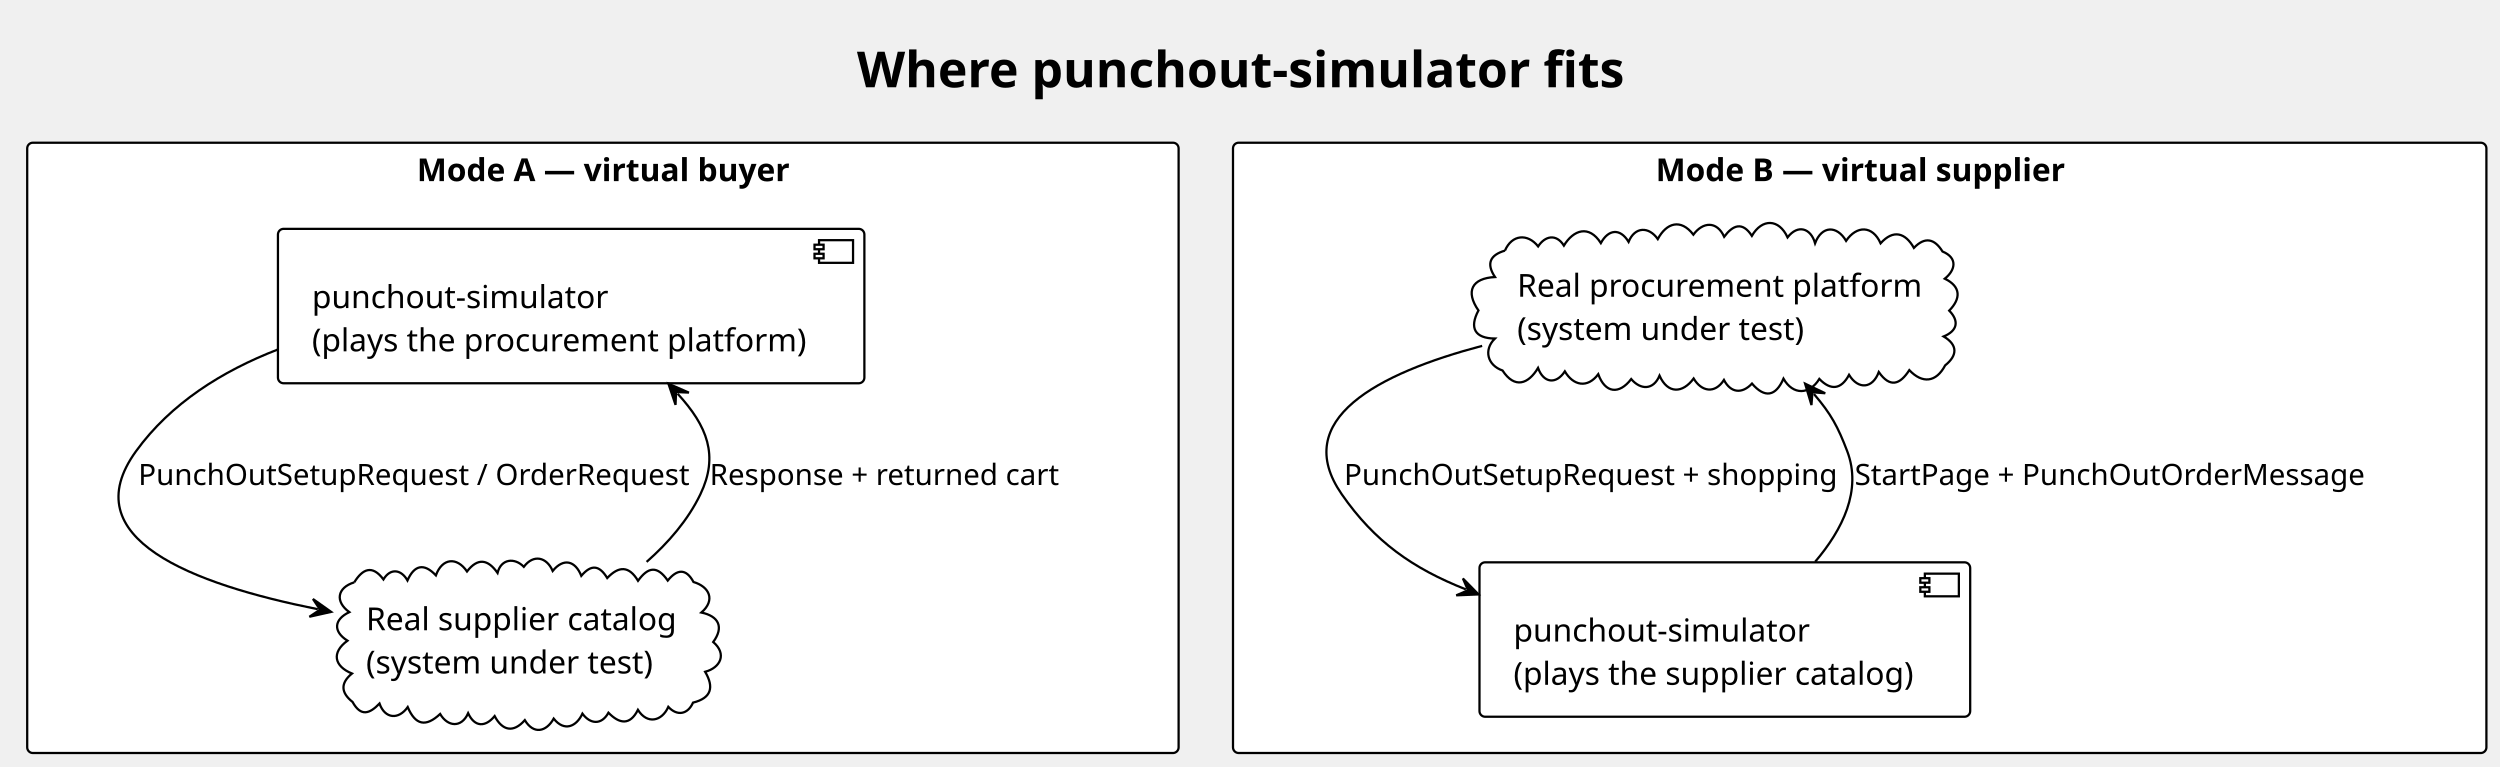
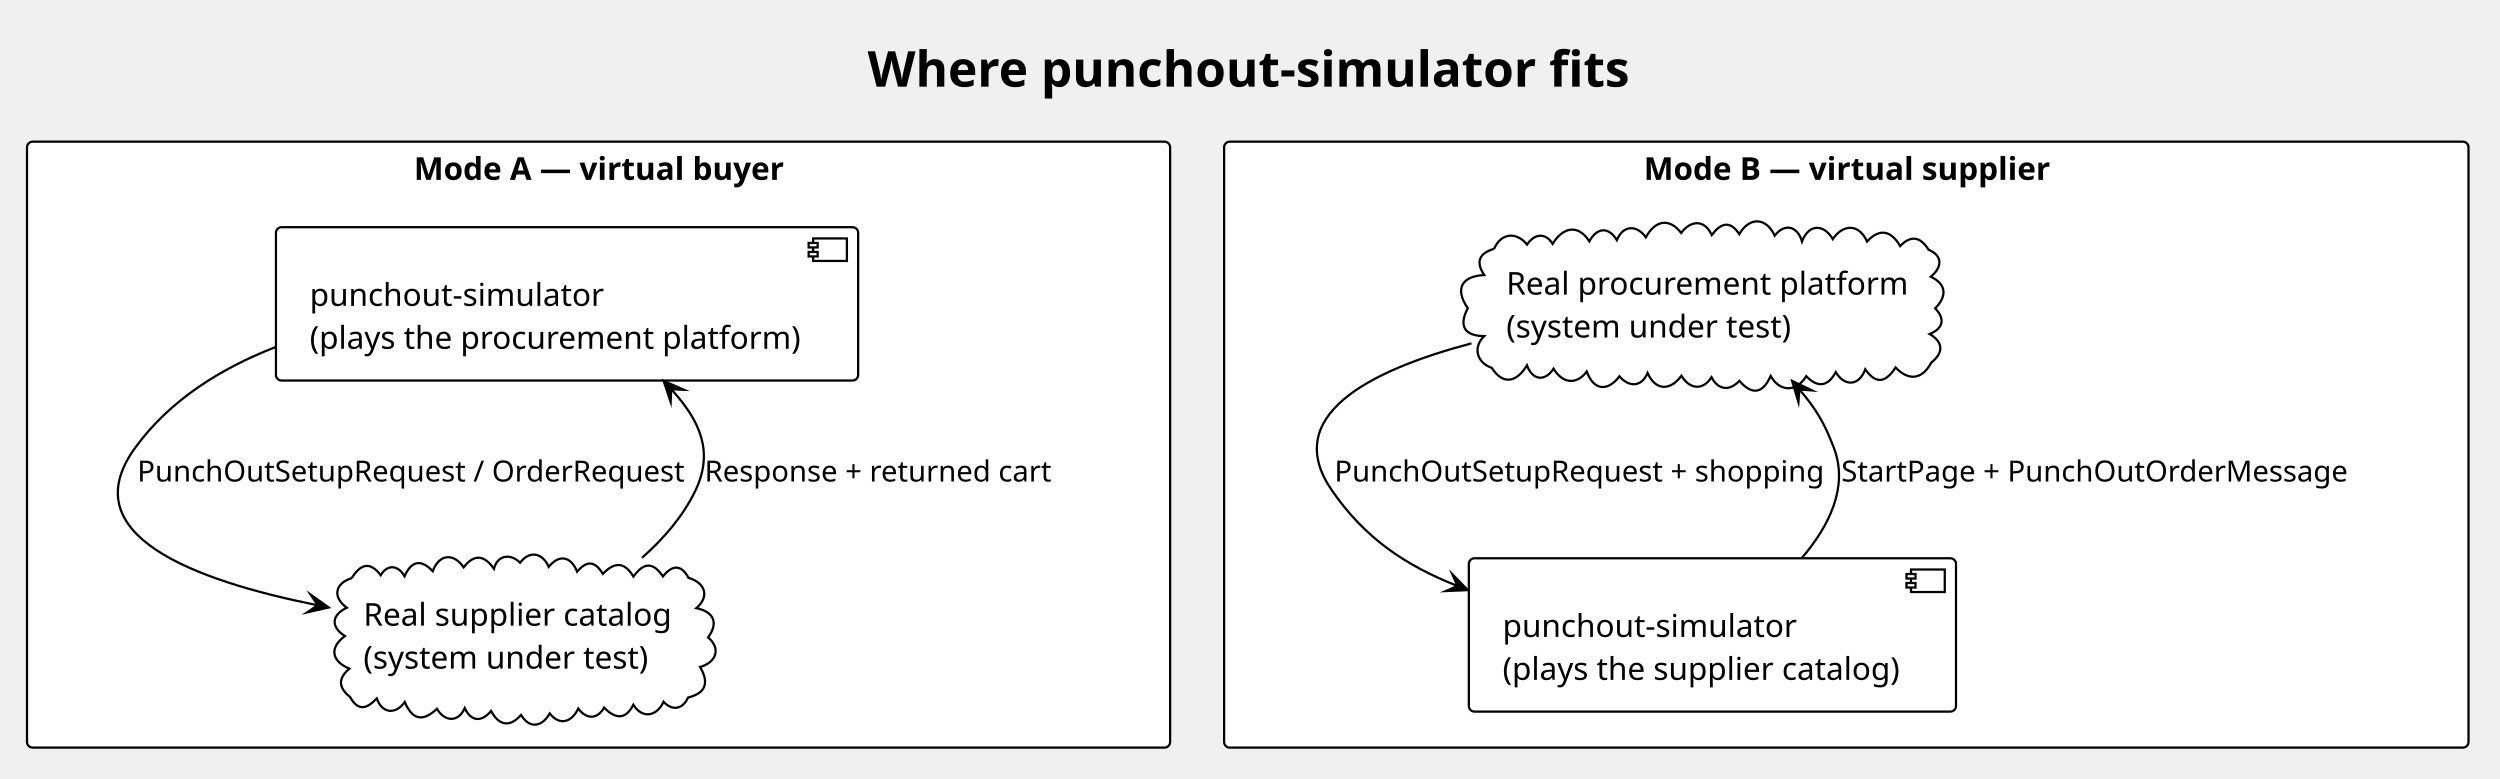
- <svg xmlns="http://www.w3.org/2000/svg" contentStyleType="text/css" data-diagram-type="DESCRIPTION" preserveAspectRatio="xMidYMid meet" version="1.1" viewBox="0 0 1103 338" zoomAndPan="magnify" width="1103" height="338">
+ <svg xmlns="http://www.w3.org/2000/svg" version="1.1" data-diagram-type="DESCRIPTION" viewBox="0 0 1111 346" zoomAndPan="magnify" preserveAspectRatio="xMidYMid meet" contentStyleType="text/css" width="1111" height="346">
  <defs />
-   <g>
+   <g font-family="sans-serif" lengthAdjust="spacing">
    <g class="title" data-source-line="2">
-       <text fill="#000000" font-family="Verdana" font-size="22" font-weight="bold" lengthAdjust="spacing" textLength="337.833" x="378.083" y="38.518">Where punchout-simulator fits</text>
+       <text x="385.583" y="38.518" fill="#000" font-size="22" textLength="337.833" font-weight="700" font-family="Verdana">Where punchout-simulator fits</text>
    </g>
-     <g class="cluster" data-qualified-name="A" data-source-line="4" id="ent0002">
-       <rect fill="#FFFFFF" height="269.27" rx="2.5" ry="2.5" style="stroke:#000000;stroke-width:1;" width="508" x="12" y="62.964" />
-       <text fill="#000000" font-family="Verdana" font-size="14" font-weight="bold" lengthAdjust="spacing" textLength="164.135" x="183.932" y="79.93">Mode A — virtual buyer</text>
+     <g class="cluster" data-qualified-name="A" id="ent0001" data-source-line="4">
+       <rect x="12" y="62.964" width="508" height="269.27" fill="#FFF" style="stroke:#000;stroke-width:1;" rx="2.5" ry="2.5" />
+       <text x="183.932" y="79.93" fill="#000" font-size="14" textLength="164.135" font-weight="700" font-family="Verdana">Mode A — virtual buyer</text>
    </g>
-     <g class="cluster" data-qualified-name="B" data-source-line="11" id="ent0008">
-       <rect fill="#FFFFFF" height="269.27" rx="2.5" ry="2.5" style="stroke:#000000;stroke-width:1;" width="553" x="544" y="62.964" />
-       <text fill="#000000" font-family="Verdana" font-size="14" font-weight="bold" lengthAdjust="spacing" textLength="179.997" x="730.501" y="79.93">Mode B — virtual supplier</text>
+     <g class="cluster" data-qualified-name="B" id="ent0007" data-source-line="11">
+       <rect x="544" y="62.964" width="553" height="269.27" fill="#FFF" style="stroke:#000;stroke-width:1;" rx="2.5" ry="2.5" />
+       <text x="730.501" y="79.93" fill="#000" font-size="14" textLength="179.997" font-weight="700" font-family="Verdana">Mode B — virtual supplier</text>
    </g>
-     <g class="entity" data-qualified-name="A.SimA" data-source-line="5" id="ent0003">
-       <rect fill="#FFFFFF" height="68.136" rx="2.5" ry="2.5" style="stroke:#000000;stroke-width:1;" width="258.735" x="122.63" y="100.964" />
-       <rect fill="#FFFFFF" height="10" style="stroke:#000000;stroke-width:1;" width="15" x="361.365" y="105.964" />
-       <rect fill="#FFFFFF" height="2" style="stroke:#000000;stroke-width:1;" width="4" x="359.365" y="107.964" />
-       <rect fill="#FFFFFF" height="2" style="stroke:#000000;stroke-width:1;" width="4" x="359.365" y="111.964" />
-       <text fill="#000000" font-family="Verdana" font-size="14" lengthAdjust="spacing" textLength="130.802" x="137.63" y="135.93">punchout-simulator</text>
-       <text fill="#000000" font-family="Verdana" font-size="14" lengthAdjust="spacing" textLength="218.735" x="137.63" y="154.998">(plays the procurement platform)</text>
+     <g class="entity" data-qualified-name="A.SimA" id="ent0002" data-source-line="5">
+       <rect x="122.63" y="100.964" width="258.735" height="68.136" fill="#FFF" style="stroke:#000;stroke-width:1;" rx="2.5" ry="2.5" />
+       <rect x="361.365" y="105.964" width="15" height="10" fill="#FFF" style="stroke:#000;stroke-width:1;" />
+       <rect x="359.365" y="107.964" width="4" height="2" fill="#FFF" style="stroke:#000;stroke-width:1;" />
+       <rect x="359.365" y="111.964" width="4" height="2" fill="#FFF" style="stroke:#000;stroke-width:1;" />
+       <text x="137.63" y="135.93" fill="#000" font-size="14" textLength="130.801" font-family="Verdana">punchout-simulator</text>
+       <text x="137.63" y="154.998" fill="#000" font-size="14" textLength="218.735" font-family="Verdana">(plays the procurement platform)</text>
    </g>
-     <g class="entity" data-qualified-name="A.RealSup" data-source-line="6" id="ent0004">
-       <path d="M156.295,256.931 C159.979,250.994 164.219,249.007 169.168,255.635 C172.321,250.443 177.047,251.246 179.774,256.086 C182.835,249.25 187.033,248.297 192.31,253.842 C195.085,246.251 201.494,245.501 206.045,252.125 C210.84,245.921 215.296,246.756 219.51,252.766 C221.113,246.448 227.075,245.917 231.11,250.074 C235.438,244.328 241.218,245.812 243.846,251.903 C248.665,246.005 253.797,247.38 256.473,254.054 C260.883,248.875 264.422,249.312 267.91,255.023 C273.014,249.672 277.466,249.537 281.496,256.234 C286.039,249.99 289.978,249.501 294.611,256.143 C298.622,251.185 302.593,250.512 305.975,256.78 C312.964,258.839 315.799,264.743 309.457,270.249 C317.081,271.874 319.507,276.63 314.677,283.253 C320.85,288.565 317.849,294.584 311.116,296.399 C315.112,303.222 313.917,307.962 305.763,310.004 C303.452,315.224 298.791,316.078 294.864,311.873 C292.016,318.259 285.579,319.741 281.454,313.197 C277.849,320.306 273.215,319.298 268.451,314.458 C265.361,320.013 260.432,319.55 256.969,314.876 C254.288,320.623 248.98,322.959 244.291,317.063 C241.019,322.9 235.465,324.213 231.549,317.729 C226.49,323.484 221.656,322.427 218.24,315.943 C214.133,320.915 209.448,320.898 206.542,314.687 C203.557,321.33 197.493,320.665 194.19,315.007 C187.823,320.941 183.3,319.966 179.886,311.974 C175.884,317.615 169.871,317.247 167.435,310.411 C163.05,314.936 159.248,316.366 155.539,309.692 C150.399,305.628 150.096,301.439 155.281,297.163 C147.462,293.946 146.084,287.945 153.296,282.67 C146.821,278.57 147.324,273.315 154.108,270.07 C147.7,265.388 148.734,259.288 156.295,256.931" fill="#FFFFFF" style="stroke:#000000;stroke-width:1;" />
-       <text fill="#000000" font-family="Verdana" font-size="14" lengthAdjust="spacing" textLength="137.004" x="161.5" y="278.06">Real supplier catalog</text>
-       <text fill="#000000" font-family="Verdana" font-size="14" lengthAdjust="spacing" textLength="126.573" x="161.5" y="297.128">(system under test)</text>
+     <g class="entity" data-qualified-name="A.RealSup" id="ent0003" data-source-line="6">
+       <path d="M156.295,256.931 C159.979,250.994 164.219,249.007 169.168,255.635 C172.321,250.443 177.047,251.246 179.774,256.086 C182.835,249.25 187.033,248.297 192.31,253.842 C195.085,246.251 201.494,245.501 206.045,252.125 C210.84,245.92 215.296,246.756 219.51,252.766 C221.114,246.448 227.075,245.917 231.11,250.074 C235.438,244.328 241.218,245.812 243.846,251.903 C248.665,246.005 253.797,247.38 256.473,254.054 C260.883,248.875 264.422,249.312 267.91,255.023 C273.014,249.672 277.466,249.537 281.496,256.234 C286.039,249.99 289.978,249.501 294.611,256.143 C298.622,251.185 302.593,250.512 305.975,256.78 C312.964,258.839 315.799,264.743 309.457,270.249 C317.081,271.874 319.507,276.63 314.677,283.254 C320.85,288.565 317.849,294.584 311.116,296.399 C315.112,303.222 313.917,307.962 305.763,310.004 C303.453,315.224 298.791,316.078 294.864,311.872 C292.016,318.259 285.579,319.741 281.454,313.197 C277.849,320.306 273.215,319.298 268.451,314.458 C265.361,320.013 260.432,319.55 256.969,314.876 C254.288,320.623 248.98,322.959 244.291,317.063 C241.019,322.9 235.465,324.213 231.549,317.729 C226.49,323.484 221.656,322.427 218.24,315.943 C214.133,320.915 209.448,320.898 206.542,314.687 C203.557,321.33 197.493,320.665 194.19,315.007 C187.823,320.941 183.3,319.967 179.886,311.974 C175.884,317.615 169.871,317.247 167.435,310.411 C163.05,314.936 159.248,316.366 155.539,309.692 C150.399,305.628 150.096,301.439 155.281,297.163 C147.462,293.946 146.084,287.945 153.296,282.67 C146.821,278.57 147.324,273.315 154.108,270.07 C147.7,265.388 148.734,259.288 156.295,256.931" style="stroke:#000;stroke-width:1;" fill="#FFF" />
+       <text x="161.5" y="278.06" fill="#000" font-size="14" textLength="137.003" font-family="Verdana">Real supplier catalog</text>
+       <text x="161.5" y="297.128" fill="#000" font-size="14" textLength="126.574" font-family="Verdana">(system under test)</text>
    </g>
-     <g class="entity" data-qualified-name="B.RealBuyer" data-source-line="12" id="ent0009">
-       <path d="M663.988,110.57 C667.015,103.483 673.94,102.829 678.621,108.702 C681.711,104.027 686.591,103.007 689.991,108.35 C694.226,101.412 701.027,99.025 706.295,107.239 C709.578,101.238 714.701,100.424 718.53,106.695 C721.33,99.926 727.432,99.83 731.414,105.467 C735.253,98.347 741.495,96.268 747.115,103.522 C751.261,97.889 757.421,97.316 760.705,104.441 C764.545,99.338 768.716,97.559 772.924,104.053 C777.434,96.315 784.844,96.437 788.674,104.721 C793.245,98.844 798.894,100.632 800.814,107.288 C803.784,99.529 810.412,99.338 814.495,106.251 C819.133,99.455 826.144,99.336 829.722,107.343 C835.333,101.125 840.595,102.611 844.413,109.372 C849.311,104.281 853.5,105.269 857.039,110.963 C863.856,113.792 862.764,119.159 858.047,122.957 C865.301,126.491 865.139,131.8 859.992,137.046 C864.584,141.762 863.508,146 857.542,148.448 C863.843,152.204 863.664,156.838 858.204,161.204 C854.221,168.757 848.183,169.401 842.39,163.301 C838.257,169.709 833.916,171.262 828.926,164.156 C826.154,171.547 819.889,171.992 815.799,165.393 C812.33,171.869 807.766,172.442 802.69,167.188 C798.357,174.221 791.102,174.449 786.868,167.079 C783.468,174.911 778.619,175.815 772.981,169.235 C768.602,173.898 763.644,173.451 760.607,167.649 C756.554,173.926 750.702,172.789 747.234,167.001 C742.352,173.612 735.85,173.881 732.182,165.761 C729.417,172.259 723.796,172.064 719.686,167.246 C714.345,174.23 708.223,173.518 705.147,165.107 C700.36,171.502 694.119,170.139 690.412,163.852 C686.443,169.883 680.951,168.908 678.58,162.35 C674.293,169.494 668.288,171.674 662.911,163.462 C656.334,161.192 654.4,154.44 659.546,149.371 C650.636,149.273 648.186,144.691 652.291,136.975 C646.426,128.504 649.388,122.751 659.587,122.224 C655.644,116.292 657.402,112.525 663.988,110.57" fill="#FFFFFF" style="stroke:#000000;stroke-width:1;" />
-       <text fill="#000000" font-family="Verdana" font-size="14" lengthAdjust="spacing" textLength="179.241" x="669.38" y="130.93">Real procurement platform</text>
-       <text fill="#000000" font-family="Verdana" font-size="14" lengthAdjust="spacing" textLength="126.573" x="669.38" y="149.998">(system under test)</text>
+     <g class="entity" data-qualified-name="B.RealBuyer" id="ent0008" data-source-line="12">
+       <path d="M663.988,110.57 C667.015,103.483 673.94,102.829 678.622,108.702 C681.711,104.027 686.592,103.007 689.991,108.35 C694.226,101.412 701.027,99.025 706.295,107.239 C709.578,101.238 714.701,100.424 718.53,106.695 C721.33,99.926 727.432,99.83 731.414,105.467 C735.253,98.347 741.495,96.268 747.115,103.522 C751.262,97.889 757.421,97.316 760.705,104.441 C764.545,99.338 768.716,97.559 772.925,104.053 C777.434,96.315 784.844,96.437 788.674,104.721 C793.245,98.844 798.894,100.632 800.814,107.288 C803.784,99.529 810.412,99.338 814.495,106.252 C819.133,99.455 826.144,99.336 829.722,107.343 C835.333,101.125 840.595,102.611 844.413,109.372 C849.311,104.281 853.5,105.269 857.039,110.963 C863.856,113.792 862.764,119.159 858.047,122.957 C865.301,126.491 865.138,131.8 859.992,137.045 C864.584,141.763 863.508,146 857.542,148.448 C863.843,152.204 863.664,156.838 858.204,161.204 C854.221,168.757 848.183,169.401 842.39,163.301 C838.257,169.709 833.916,171.262 828.926,164.156 C826.154,171.547 819.889,171.992 815.799,165.393 C812.33,171.869 807.766,172.442 802.69,167.188 C798.357,174.221 791.102,174.449 786.868,167.079 C783.468,174.911 778.619,175.814 772.981,169.235 C768.602,173.898 763.644,173.451 760.607,167.649 C756.554,173.926 750.702,172.789 747.234,167.001 C742.352,173.612 735.85,173.881 732.182,165.761 C729.417,172.259 723.796,172.064 719.686,167.246 C714.345,174.23 708.223,173.518 705.147,165.107 C700.36,171.502 694.119,170.139 690.412,163.852 C686.443,169.883 680.951,168.908 678.58,162.35 C674.293,169.494 668.288,171.674 662.911,163.462 C656.334,161.192 654.4,154.44 659.546,149.371 C650.636,149.273 648.186,144.691 652.291,136.975 C646.426,128.504 649.388,122.751 659.586,122.223 C655.644,116.292 657.402,112.525 663.988,110.57" style="stroke:#000;stroke-width:1;" fill="#FFF" />
+       <text x="669.38" y="130.93" fill="#000" font-size="14" textLength="179.241" font-family="Verdana">Real procurement platform</text>
+       <text x="669.38" y="149.998" fill="#000" font-size="14" textLength="126.574" font-family="Verdana">(system under test)</text>
    </g>
-     <g class="entity" data-qualified-name="B.SimB" data-source-line="13" id="ent0010">
-       <rect fill="#FFFFFF" height="68.136" rx="2.5" ry="2.5" style="stroke:#000000;stroke-width:1;" width="216.497" x="652.75" y="248.094" />
-       <rect fill="#FFFFFF" height="10" style="stroke:#000000;stroke-width:1;" width="15" x="849.247" y="253.094" />
-       <rect fill="#FFFFFF" height="2" style="stroke:#000000;stroke-width:1;" width="4" x="847.247" y="255.094" />
-       <rect fill="#FFFFFF" height="2" style="stroke:#000000;stroke-width:1;" width="4" x="847.247" y="259.094" />
-       <text fill="#000000" font-family="Verdana" font-size="14" lengthAdjust="spacing" textLength="130.802" x="667.75" y="283.06">punchout-simulator</text>
-       <text fill="#000000" font-family="Verdana" font-size="14" lengthAdjust="spacing" textLength="176.497" x="667.75" y="302.128">(plays the supplier catalog)</text>
+     <g class="entity" data-qualified-name="B.SimB" id="ent0009" data-source-line="13">
+       <rect x="652.75" y="248.094" width="216.497" height="68.136" fill="#FFF" style="stroke:#000;stroke-width:1;" rx="2.5" ry="2.5" />
+       <rect x="849.247" y="253.094" width="15" height="10" fill="#FFF" style="stroke:#000;stroke-width:1;" />
+       <rect x="847.247" y="255.094" width="4" height="2" fill="#FFF" style="stroke:#000;stroke-width:1;" />
+       <rect x="847.247" y="259.094" width="4" height="2" fill="#FFF" style="stroke:#000;stroke-width:1;" />
+       <text x="667.75" y="283.06" fill="#000" font-size="14" textLength="130.801" font-family="Verdana">punchout-simulator</text>
+       <text x="667.75" y="302.128" fill="#000" font-size="14" textLength="176.497" font-family="Verdana">(plays the supplier catalog)</text>
    </g>
-     <g class="link" data-entity-1="ent0003" data-entity-2="ent0004" data-link-type="dependency" data-source-line="7" id="lnk5">
-       <path d="M122.43,154.254 C98,163.734 75.33,177.924 60,199.094 C32.13,237.584 84.487,257.626 140.227,268.786" fill="none" id="SimA-to-RealSup" style="stroke:#000000;stroke-width:1;" />
-       <polygon fill="#000000" points="146.11,269.964,138.07,264.275,141.207,268.983,136.5,272.119,146.11,269.964" style="stroke:#000000;stroke-width:1;" />
-       <text fill="#000000" font-family="Verdana" font-size="13" lengthAdjust="spacing" textLength="243.49" x="61" y="213.991">PunchOutSetupRequest / OrderRequest</text>
+     <g class="link" data-entity-1="ent0002" data-entity-2="ent0003" id="lnk4" data-source-line="7" data-link-type="dependency">
+       <path d="M122.43,154.254 C98,163.734 75.33,177.924 60,199.094 C32.13,237.584 85.467,257.823 141.207,268.983" style="stroke:#000;stroke-width:1;" fill="none" id="SimA-to-RealSup" />
+       <polygon points="146.11,269.964,138.07,264.275,141.207,268.983,136.5,272.119,146.11,269.964" fill="#000" style="stroke:#000;stroke-width:1;stroke-linejoin:miter;stroke-miterlimit:10;" />
+       <text x="61" y="213.991" fill="#000" font-size="13" textLength="243.49" font-family="Verdana">PunchOutSetupRequest / OrderRequest</text>
    </g>
-     <g class="link" data-entity-1="ent0003" data-entity-2="ent0004" data-link-type="dependency" data-source-line="8" id="lnk7">
-       <path d="M298.964,173.707 C312.134,188.077 317.2,201.064 309,218.094 C303.52,229.484 294.87,239.454 285.28,247.904" fill="none" id="SimA-backto-RealSup" style="stroke:#000000;stroke-width:1;" />
-       <polygon fill="#000000" points="294.91,169.284,298.042,178.622,298.288,172.97,303.94,173.216,294.91,169.284" style="stroke:#000000;stroke-width:1;" />
-       <text fill="#000000" font-family="Verdana" font-size="13" lengthAdjust="spacing" textLength="154.427" x="313.1" y="213.991">Response + returned cart</text>
+     <g class="link" data-entity-1="ent0002" data-entity-2="ent0003" id="lnk6" data-source-line="8" data-link-type="dependency">
+       <path d="M298.288,172.97 C311.458,187.34 317.2,201.064 309,218.094 C303.52,229.484 294.87,239.454 285.28,247.904" style="stroke:#000;stroke-width:1;" fill="none" id="SimA-backto-RealSup" />
+       <polygon points="294.91,169.284,298.042,178.622,298.288,172.97,303.94,173.216,294.91,169.284" fill="#000" style="stroke:#000;stroke-width:1;stroke-linejoin:miter;stroke-miterlimit:10;" />
+       <text x="313.1" y="213.991" fill="#000" font-size="13" textLength="154.427" font-family="Verdana">Response + returned cart</text>
    </g>
-     <g class="link" data-entity-1="ent0009" data-entity-2="ent0010" data-link-type="dependency" data-source-line="14" id="lnk11">
-       <path d="M653.92,152.594 C607.94,164.744 569.06,185.064 592,218.094 C606.47,238.934 623.121,250.696 646.751,260.046" fill="none" id="RealBuyer-to-SimB" style="stroke:#000000;stroke-width:1;" />
-       <polygon fill="#000000" points="652.33,262.254,645.433,255.223,647.681,260.414,642.49,262.662,652.33,262.254" style="stroke:#000000;stroke-width:1;" />
-       <text fill="#000000" font-family="Verdana" font-size="13" lengthAdjust="spacing" textLength="217.672" x="593" y="213.991">PunchOutSetupRequest + shopping</text>
+     <g class="link" data-entity-1="ent0008" data-entity-2="ent0009" id="lnk10" data-source-line="14" data-link-type="dependency">
+       <path d="M653.92,152.594 C607.94,164.744 569.06,185.064 592,218.094 C606.47,238.934 624.051,251.064 647.681,260.414" style="stroke:#000;stroke-width:1;" fill="none" id="RealBuyer-to-SimB" />
+       <polygon points="652.33,262.254,645.433,255.223,647.681,260.414,642.49,262.662,652.33,262.254" fill="#000" style="stroke:#000;stroke-width:1;stroke-linejoin:miter;stroke-miterlimit:10;" />
+       <text x="593" y="213.991" fill="#000" font-size="13" textLength="217.672" font-family="Verdana">PunchOutSetupRequest + shopping</text>
    </g>
-     <g class="link" data-entity-1="ent0009" data-entity-2="ent0010" data-link-type="dependency" data-source-line="15" id="lnk13">
-       <path d="M800.303,173.831 C807.894,182.691 810.89,188.284 815,199.094 C821.54,216.314 812.95,233.614 800.84,247.854" fill="none" id="RealBuyer-backto-SimB" style="stroke:#000000;stroke-width:1;" />
-       <polygon fill="#000000" points="796.4,169.274,799.217,178.711,799.653,173.071,805.293,173.507,796.4,169.274" style="stroke:#000000;stroke-width:1;" />
-       <text fill="#000000" font-family="Verdana" font-size="13" lengthAdjust="spacing" textLength="225.368" x="818.26" y="213.991">StartPage + PunchOutOrderMessage</text>
+     <g class="link" data-entity-1="ent0008" data-entity-2="ent0009" id="lnk12" data-source-line="15" data-link-type="dependency">
+       <path d="M799.653,173.071 C807.243,181.931 810.89,188.284 815,199.094 C821.54,216.314 812.95,233.614 800.84,247.854" style="stroke:#000;stroke-width:1;" fill="none" id="RealBuyer-backto-SimB" />
+       <polygon points="796.4,169.274,799.217,178.711,799.653,173.071,805.293,173.507,796.4,169.274" fill="#000" style="stroke:#000;stroke-width:1;stroke-linejoin:miter;stroke-miterlimit:10;" />
+       <text x="818.26" y="213.991" fill="#000" font-size="13" textLength="225.368" font-family="Verdana">StartPage + PunchOutOrderMessage</text>
    </g>
  </g>
</svg>
